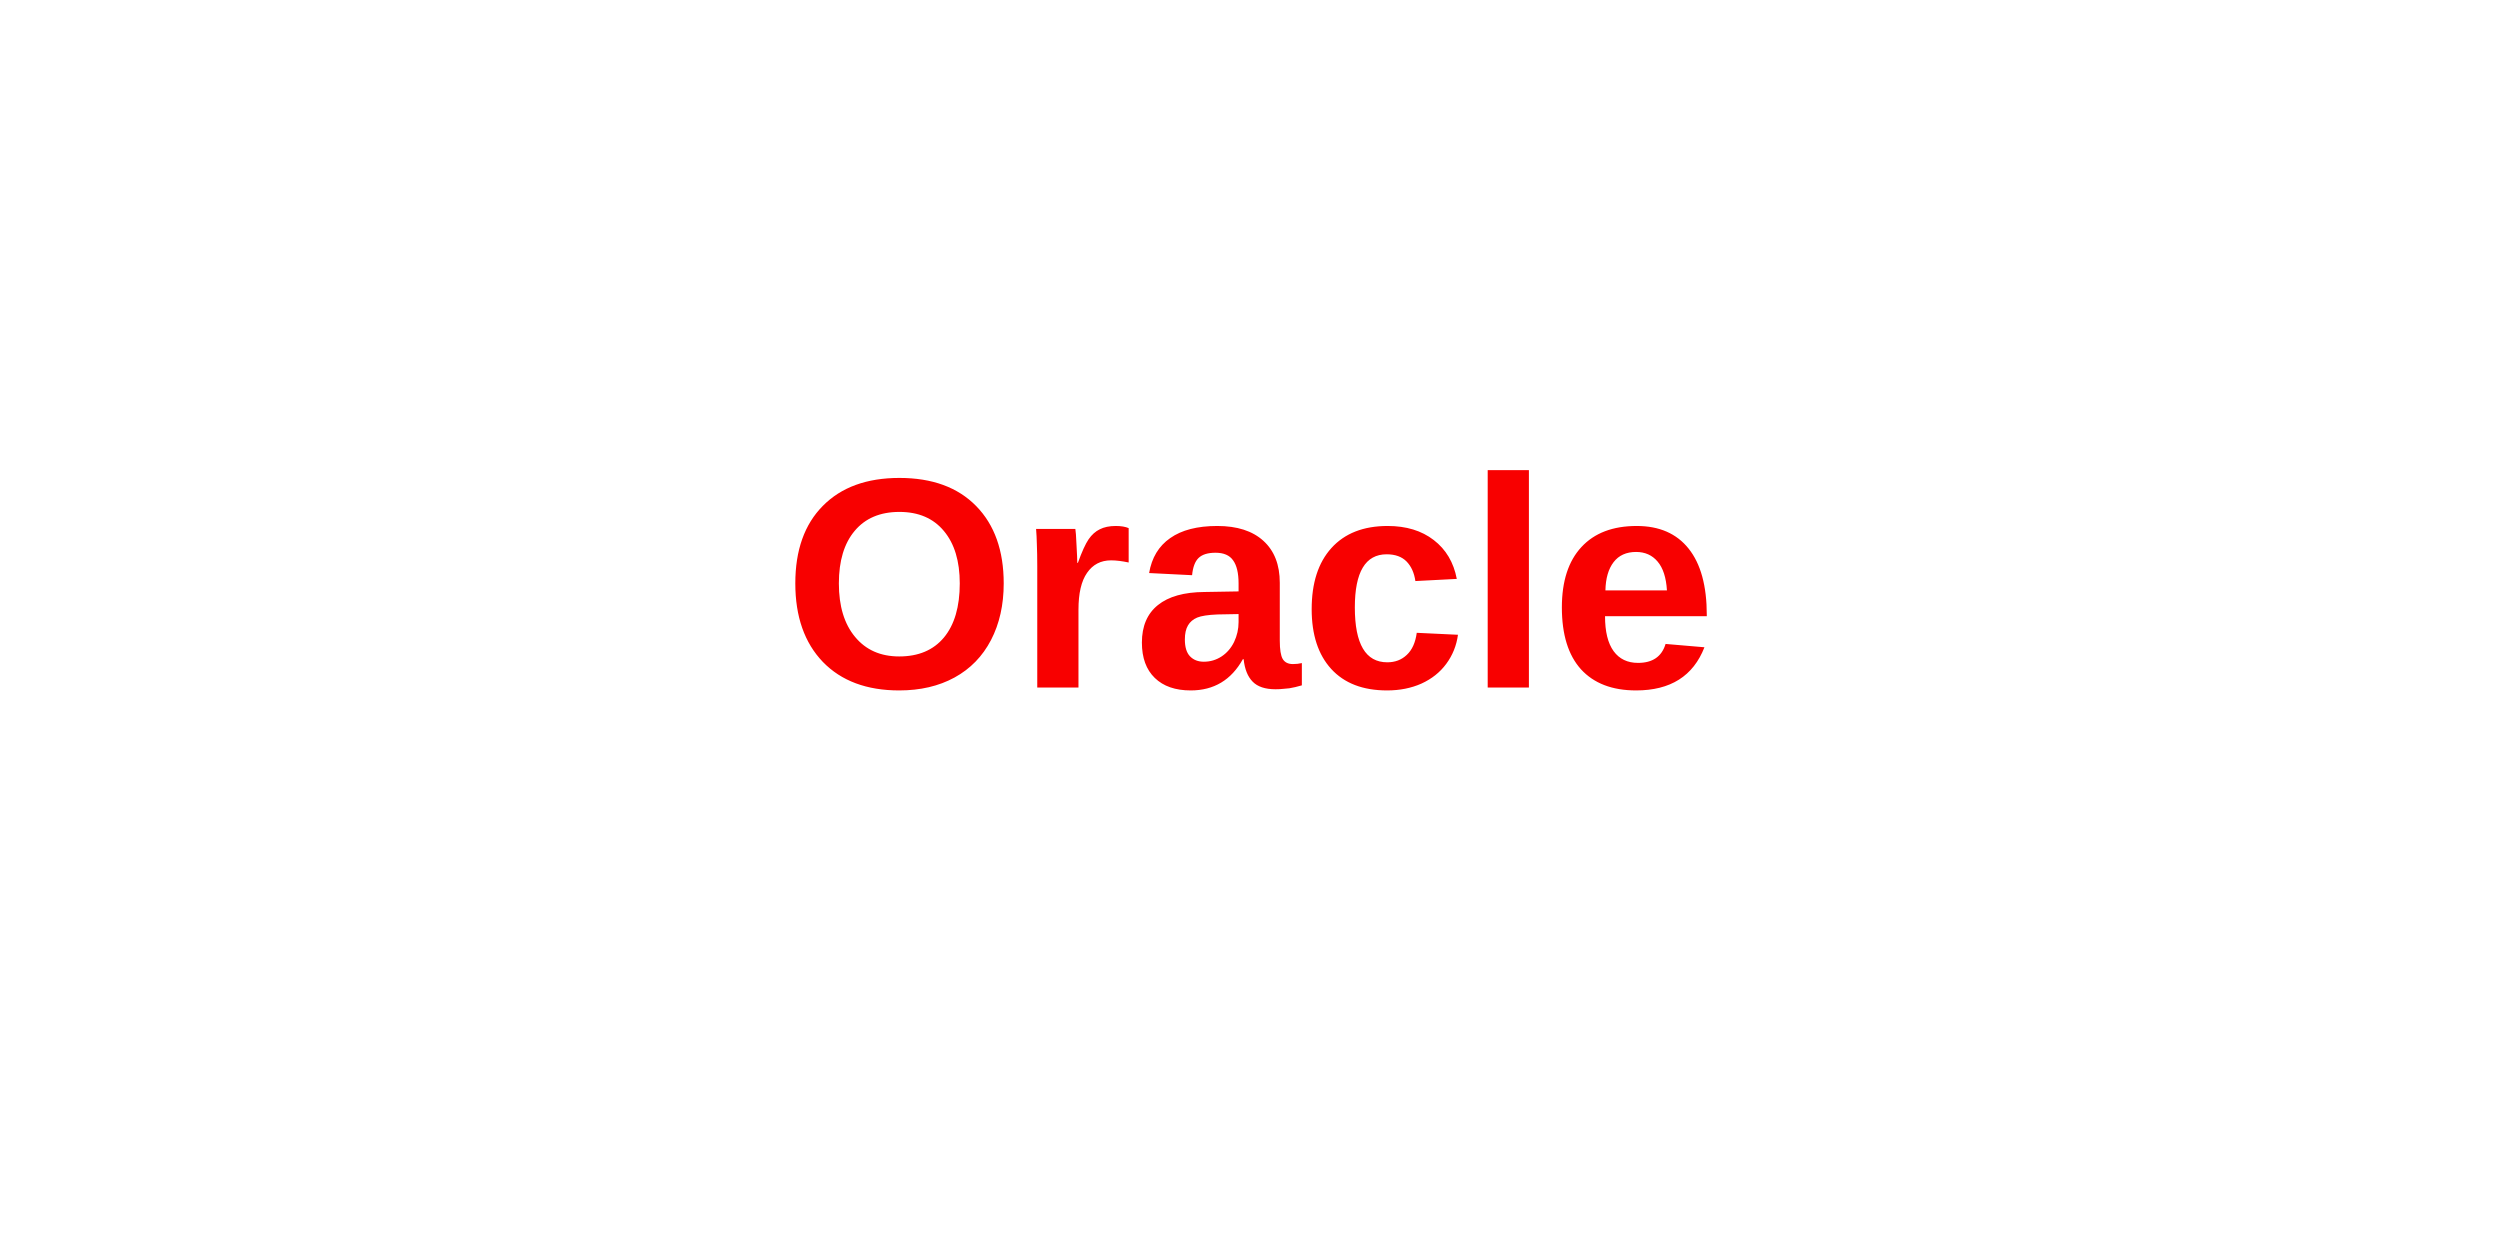
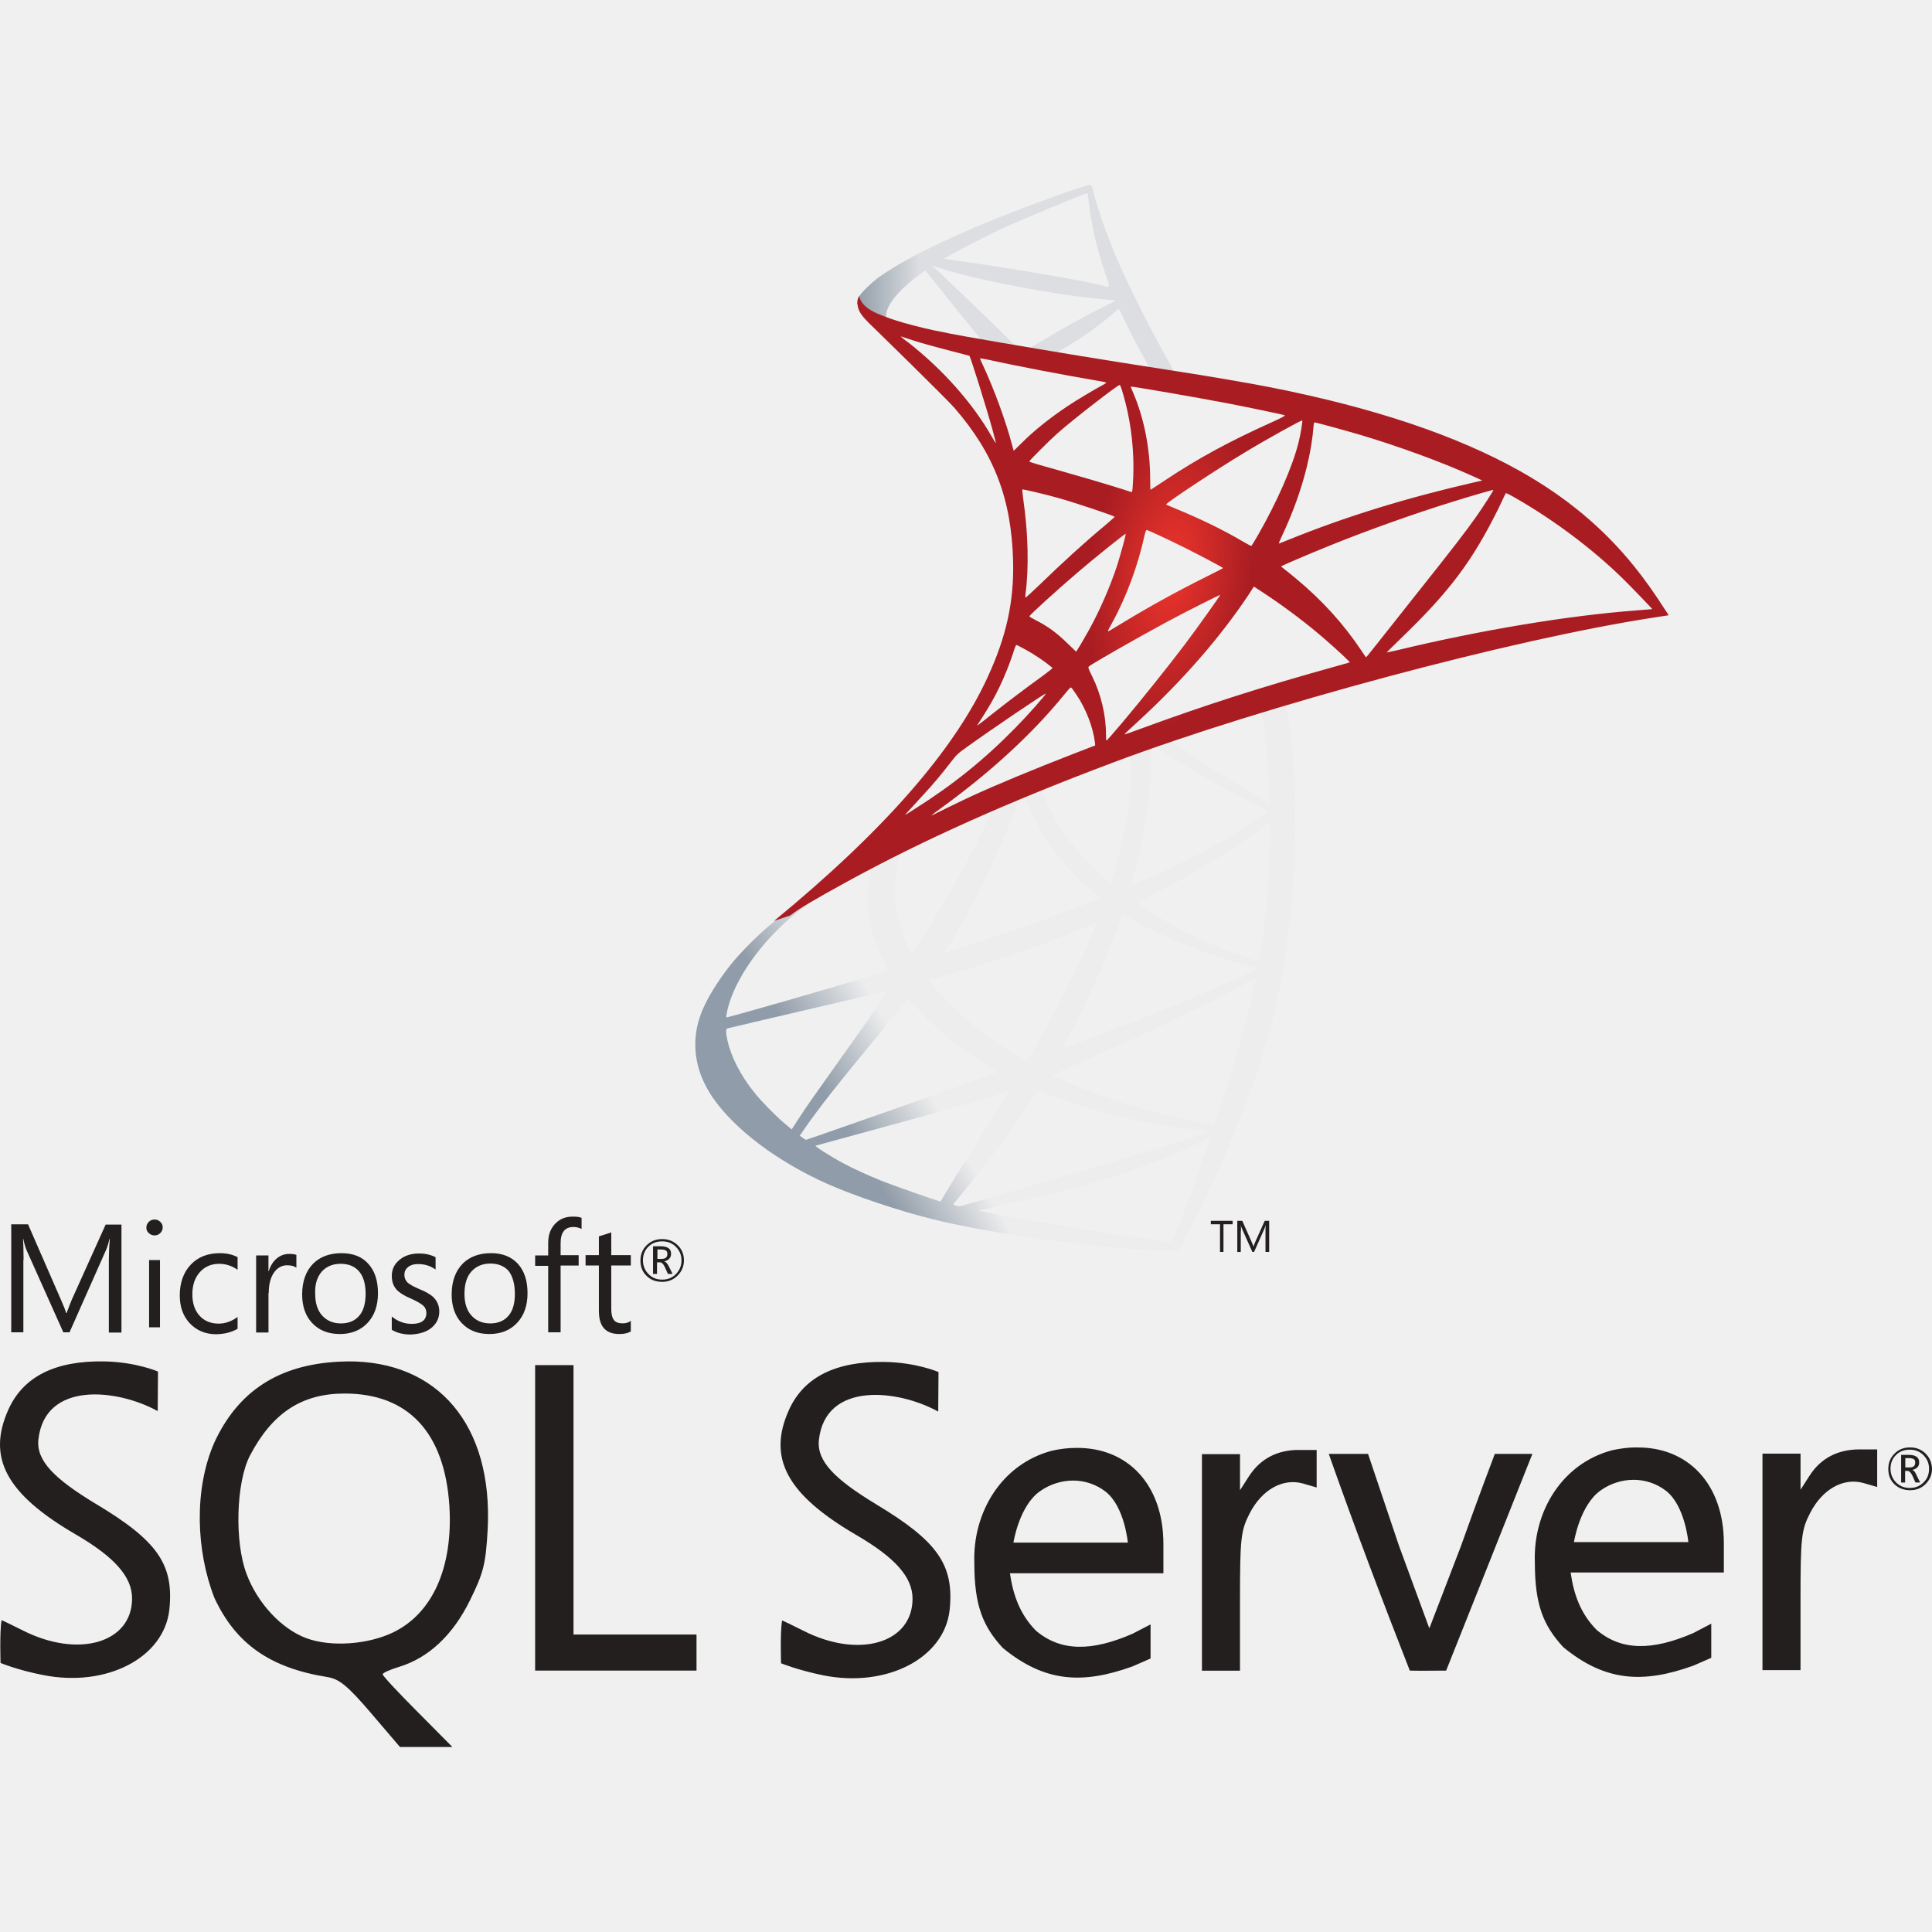
- <svg xmlns="http://www.w3.org/2000/svg" width="200" height="100" viewBox="0 0 200 100">
-   <rect width="200" height="100" fill="white" />
-   <text x="100" y="55" text-anchor="middle" font-family="Arial, sans-serif" font-size="24" font-weight="bold" fill="#F80000">Oracle</text>
+ <svg xmlns="http://www.w3.org/2000/svg" width="800px" height="800px" viewBox="0 -141.54 1478.201 1478.201">
+   <g transform="matrix(.569 0 0 .569 199.451 -82.735)">
+     <linearGradient id="a" gradientUnits="userSpaceOnUse" x1="-2901.952" y1="923.573" x2="-2061.249" y2="1420.331" gradientTransform="matrix(.1234 0 0 -.1234 1158.33 1550.273)">
+       <stop offset="0" stop-color="#909ca9" />
+       <stop offset="1" stop-color="#ededee" />
+     </linearGradient>
+     <path fill="url(#a)" d="M1410.773 814.195l-286.9 93.683-249.599 110.161-69.829 18.435c-17.784 16.916-36.431 34.049-56.599 51.397-22.119 19.082-42.72 36.433-58.553 49.008-17.564 13.88-43.587 39.902-56.814 56.38-19.735 24.721-35.348 50.96-42.071 71.13-11.928 36.433-6.07 73.297 16.916 107.346 29.492 43.369 88.261 87.606 156.785 117.749 34.916 15.4 93.683 35.132 137.92 46.19 73.512 18.651 215.771 38.819 294.054 41.857 15.828.65 37.082.65 37.947 0 1.737-1.088 13.881-24.289 27.979-53.129 48.142-98.238 82.838-190.402 101.703-269.119 11.276-47.706 20.166-111.246 26.019-186.492 1.521-21.036 2.169-91.514.868-115.37-1.953-39.033-5.423-70.692-10.84-101.703-.868-4.555-1.088-8.676-.652-8.892.865-.65 3.467-1.517 38.815-11.712l-7.153-16.912v-.005h.004zm-65.49 38.386c2.602 0 9.539 66.573 11.273 108.646.436 8.89.216 14.745-.216 14.745-1.733 0-36.649-20.599-61.583-36.212-21.687-13.663-62.888-40.988-69.393-46.192-2.173-1.517-1.957-1.733 15.828-7.807 30.14-10.194 101.706-33.18 104.091-33.18zm-146.161 48.143c1.953 0 6.937 2.816 18.865 10.191 44.671 27.974 105.393 61.805 131.415 73.083 8.022 3.469 8.887 2.166-9.542 14.746-39.468 26.889-88.697 53.344-148.983 80.018-10.624 4.771-19.514 8.456-19.73 8.456-.432 0 .865-5.418 2.598-11.925 14.53-54.001 22.772-108.647 23.208-152.452.216-21.687.216-21.687 2.169-22.334-.436.217-.22.217 0 .217zm-30.142 11.492c1.297 1.299.432 49.877-1.304 63.104-3.903 31.662-9.975 61.153-19.947 94.335-2.386 8.018-4.558 14.745-4.987 15.177-.872 1.083-30.581-27.975-40.339-39.251-16.916-19.518-30.141-39.035-39.9-58.117-4.988-9.759-12.793-28.84-12.144-29.492 3.469-2.385 117.753-46.622 118.621-45.756zm-141.826 55.731c.216 0 .432 0 .652.216.432.434 1.953 3.905 3.254 7.807 6.937 18.867 22.548 46.624 35.997 64.407 14.746 19.518 34.048 40.334 50.091 53.996 5.207 4.337 9.975 8.456 10.624 9.108 1.304 1.302 1.737 1.083-33.612 14.53-40.981 15.613-85.656 31.226-136.835 47.706a6825.474 6825.474 0 0 0-36.643 11.928c-1.955.652-1.303-.434 4.335-9.323 25.371-39.686 63.97-117.536 85.657-172.618 3.687-9.542 7.373-19.082 8.025-21.251.868-3.038 1.95-4.121 4.768-5.64 1.518-.43 3.038-.866 3.687-.866zm-43.367 17.999c.649.436-10.411 23.637-21.254 44.889-21.036 40.985-44.022 81.323-74.815 130.331-5.204 8.456-10.19 16.265-10.842 17.132-1.083 1.519-1.519 1.083-4.988-5.638-7.373-14.53-13.447-33.181-16.699-50.313-3.254-16.916-2.602-46.406 1.086-64.621 2.816-13.444 2.602-13.227 9.107-16.481 27.757-14.095 117.537-56.166 118.405-55.299zm374.073 15.182v9.107c0 48.359-5.204 114.716-12.797 163.077-1.301 8.456-2.389 15.393-2.602 15.613 0 0-6.288-1.733-13.661-3.905-32.527-10.193-67.875-25.156-99.754-42.718-21.038-11.494-51.612-30.363-50.743-31.231.213-.215 9.323-4.986 19.947-10.625 42.509-22.118 83.274-45.972 118.622-69.609 13.229-8.892 33.176-23.202 37.518-27.107l3.47-2.602zm-537.802 64.185c.867 0 .65 1.735-.651 9.542-.868 5.64-1.951 16.049-2.382 23.202-1.739 31.662 3.469 55.084 19.082 87.177 4.337 8.892 7.809 16.265 7.589 16.48-1.519 1.303-145.074 43.375-190.183 55.734-13.444 3.685-25.152 6.939-26.024 7.153-1.515.436-1.733.22-1.083-3.47 4.987-31.875 29.276-73.512 63.104-108.644 22.554-23.419 40.554-37.08 71.347-54.648 22.119-12.575 56.165-31.439 58.767-32.309.002-.217.218-.217.434-.217zm338.295 60.503c.216-.216 5.42 2.605 11.708 6.29 46.408 26.891 111.03 51.83 166.108 64.623l4.991 1.086-6.941 3.899c-28.84 16.049-123.606 55.515-220.538 91.732-14.098 5.202-27.975 10.409-30.581 11.492-2.602 1.083-4.988 1.735-4.988 1.519 0-.22 3.906-7.809 8.89-17.132 27.107-50.744 54.433-112.547 68.311-155.485 1.739-4.12 2.82-7.805 3.04-8.024zm-34.48 11.278c.22.221-1.517 4.771-3.687 9.975-18.865 45.756-43.59 95.636-75.249 151.583-8.022 14.314-14.746 25.808-14.966 25.808-.213 0-6.721-3.906-14.527-8.676-45.976-28.192-86.743-62.888-113.414-96.501l-3.905-4.771 19.732-5.422c70.696-19.298 130.762-40.116 190.4-65.704 8.459-3.471 15.4-6.292 15.616-6.292zm214.253 74.815s.217.217 0 0c.216 4.988-10.844 49.661-19.953 81.969-7.589 27.107-14.098 48.361-26.022 85.874-5.204 16.485-9.755 30.143-9.975 30.143-.216 0-1.517-.216-2.818-.647-64.405-11.714-122.089-27.977-176.303-49.661-15.182-6.074-36.866-15.833-38.167-16.916-.432-.438 12.58-6.506 29.06-13.663 98.669-43.154 201.024-92.164 236.153-113.196 4.119-2.603 7.373-3.903 8.025-3.903zm-494.646 16.916c.434.432-27.107 40.118-65.709 94.114-13.444 18.867-29.057 40.985-34.911 49.225-5.856 8.241-14.746 21.253-19.734 29.06l-9.112 14.096-9.759-8.24c-11.494-9.544-31.442-29.927-40.333-41.204-18.651-23.201-31.226-47.706-36.214-70.04-2.386-10.411-2.386-15.618-.22-16.265 3.252-.867 61.153-14.53 115.37-27.11 30.143-6.937 65.054-15.177 77.632-18.213 12.579-3.041 22.774-5.423 22.99-5.423zm27.756 10.626l6.937 7.806c31.231 34.914 63.108 60.724 101.708 83.272 6.941 3.906 12.144 7.373 11.708 7.594-1.514 1.083-134.016 48.136-195.385 69.389-34.478 12.143-62.888 21.901-63.102 21.901-.216 0-2.169-1.299-4.341-2.818l-3.901-2.82 6.288-9.106c20.383-29.493 45.976-61.803 101.707-129.028l38.381-46.19zm173.053 123.822c.213-.215 9.755 3.252 21.464 7.594 28.195 10.624 50.527 17.345 80.456 24.936 36.866 9.326 90.211 18.434 121.657 21.035 4.771.432 7.373.868 6.505 1.519-1.521.868-33.395 11.494-56.816 18.867-37.302 11.708-151.149 45.32-243.962 71.995-17.132 4.987-31.879 9.108-32.746 9.323-2.166.436-9.325-1.519-9.325-2.386 0-.431 5.204-7.153 11.494-14.527 31.225-37.3 62.238-78.935 88.044-118.403 7.154-10.846 13.229-19.736 13.229-19.953zm-38.17 1.087c.216.216-15.179 24.936-42.066 67.439-11.496 17.999-24.291 38.383-28.846 45.54-4.337 6.939-10.842 17.784-14.527 23.854l-6.29 11.061-3.252-.868c-7.809-2.169-62.672-21.471-77.202-27.325-18-7.157-36.649-15.829-50.529-23.202-17.346-9.326-39.03-23.206-37.297-23.637.433-.216 30.143-8.243 65.922-17.999 94.984-25.809 147.678-40.77 182.161-51.612 6.29-1.952 11.71-3.471 11.926-3.251zm269.985 63.318h.216c.868 2.171-34.26 99.755-47.06 130.547-2.815 6.939-3.896 8.677-5.417 8.456-3.687-.213-54.646-7.37-85.66-11.925-53.994-8.24-144.641-24.073-167.409-29.275l-5.204-1.083 32.307-7.378c69.396-15.613 102.791-24.069 136.619-34.478 42.722-13.011 85.011-29.276 127.729-49.225 6.722-3.037 12.361-5.422 13.879-5.639z" />
+     <linearGradient id="b" gradientUnits="userSpaceOnUse" x1="-2882.7" y1="10288.81" x2="-2206.249" y2="10288.81" gradientTransform="matrix(.1234 0 0 -.1234 1158.33 1550.273)">
+       <stop offset="0" stop-color="#939fab" />
+       <stop offset="1" stop-color="#dcdee1" />
+     </linearGradient>
+     <path fill="url(#b)" d="M1114.983 145.414c-4.771-.647-81.757 27.11-131.415 47.275-67.01 27.327-119.052 53.351-151.148 75.899-11.925 8.461-26.891 23.422-29.273 29.276-.867 2.169-1.303 4.771-1.303 7.373l29.06 27.541 69.175 22.119 164.594 29.493 188.228 32.312 1.953-16.264c-.649 0-1.085-.216-1.73-.216l-24.728-3.905-4.984-8.89c-25.59-45.107-53.781-101.056-70.261-138.789-12.793-29.276-24.938-63.102-31.662-87.391-3.687-14.746-4.119-15.613-6.501-15.829v-.005h-.005zm-3.474 11.063h.223c.213.214 1.081 6.29 1.95 13.442 3.683 30.364 10.411 59.635 21.035 91.297 8.022 23.855 8.022 22.555-1.301 19.734-22.119-6.07-121.221-23.202-193-33.177-11.494-1.519-21.253-3.036-21.253-3.252-.867-.867 51.827-28.41 75.031-39.25 29.709-13.665 111.246-47.711 117.315-48.794zm-209.047 97.15l8.461 2.816c45.97 15.616 161.551 37.736 225.31 42.94 7.154.651 13.229 1.303 13.442 1.303.216.216-5.852 3.469-13.661 7.154-30.79 15.397-64.621 34.264-88.042 48.794-6.937 4.335-13.229 7.807-14.094 7.807-.868 0-5.42-.868-10.191-1.519l-8.674-1.303-21.683-21.253c-38.167-37.08-68.094-65.704-79.588-76.549l-11.28-10.19zm-8.671 6.721l30.576 38.168c16.696 21.035 33.611 41.635 37.301 46.187 3.683 4.557 6.721 8.245 6.505 8.461-.868.65-44.236-7.809-67.226-13.011-23.637-5.423-33.395-8.025-47.924-12.577l-11.928-3.905v-3.038c.216-14.53 18.651-36.214 49.877-58.331l2.819-1.954zm259.791 52.046c.869 0 1.95 1.951 4.552 7.806 7.373 16.263 30.364 60.07 35.997 68.526 1.74 2.822 4.771 3.038-25.802-1.95-73.512-11.93-97.152-15.829-97.152-16.263 0-.216 2.169-1.735 4.988-3.254 22.771-12.575 45.756-28.624 66.142-45.756 4.988-4.121 9.542-8.024 10.407-8.676.216-.433.652-.649.868-.433z" />
+     <radialGradient id="c" cx="-14217.448" cy="7277.705" r="898.12" gradientTransform="matrix(-.1185 -.0178 -.036 .237 -198.955 -1314.415)" gradientUnits="userSpaceOnUse">
+       <stop offset="0" stop-color="#ee352c" />
+       <stop offset="1" stop-color="#a91d22" />
+     </radialGradient>
+     <path fill="url(#c)" d="M804.66 294.828s-4.768 7.593-.215 18.87c2.822 6.937 11.061 15.393 20.384 24.069 0 0 96.5 94.114 108.211 107.561 53.344 61.585 76.549 122.305 78.718 206.012 1.301 53.78-8.894 101.054-34.264 155.919-45.106 98.453-140.307 207.098-287.117 327.67l21.472-7.157c13.878-10.411 32.745-21.467 76.982-45.756 102.137-55.952 217.071-107.346 358.028-160.258 202.971-76.335 536.715-165.681 726.676-194.736l19.737-3.038-3.038-4.771c-17.345-26.891-29.276-43.587-43.59-61.369-41.633-51.612-92.157-93.463-153.964-128.161-85.007-47.489-194.956-84.571-334.173-112.112-26.239-5.207-83.923-15.181-130.763-22.337-99.321-15.393-163.51-26.021-234.203-38.165-25.37-4.339-63.323-10.843-88.478-16.263-13.011-2.822-37.947-8.676-57.464-15.398-15.613-6.075-38.168-12.147-42.939-30.58zm55.952 54.216c.214-.214 3.683 1.083 8.24 2.602 8.24 2.816 18.865 6.07 31.446 9.542a1599.47 1599.47 0 0 0 28.624 7.589c13.011 3.251 23.852 6.288 24.068 6.288 1.521 1.519 23.424 71.558 30.797 98.449 2.815 10.195 4.988 18.867 4.771 18.867-.223.22-2.605-3.469-5.423-8.456-25.373-44.673-65.491-89.995-111.899-126.428-6.069-4.333-10.624-8.237-10.624-8.453zm106.692 29.492c1.085 0 5.856.651 11.708 1.951 36.866 8.24 103.008 20.818 145.293 27.975 7.157 1.083 12.797 2.387 12.797 2.818 0 .436-2.605 1.951-5.859 3.688-7.153 3.685-35.997 20.815-45.536 27.322-24.073 16.047-45.756 33.395-61.371 49.008-6.288 6.29-11.712 11.494-11.712 11.494s-1.297-3.685-2.386-8.242c-7.802-30.143-24.069-74.816-38.815-106.258-2.386-4.986-4.339-9.541-4.339-9.973 0 .433 0 .217.22.217zm187.795 35.781c1.301.432 3.47 7.806 7.806 24.069 8.025 31.446 11.712 66.576 10.411 99.321-.436 9.108-.868 17.564-1.304 18.651l-.649 2.166-11.276-3.685c-23.204-7.373-60.935-18.435-93.245-27.541-18.436-4.988-33.395-9.542-33.395-9.975 0-1.303 26.891-28.192 38.383-38.383 21.898-19.303 81.316-65.275 83.269-64.623zm14.963 2.166c.652-.647 89.779 14.746 130.331 22.554 30.145 5.854 73.948 14.963 76.549 16.049 1.301.432-3.254 3.034-17.784 9.539-57.248 25.808-99.754 49.008-142.036 77.202-11.06 7.373-20.386 13.444-20.602 13.444-.216 0-.433-6.287-.433-13.878 0-41.201-8.241-82.838-23.424-117.968-1.517-3.47-2.818-6.722-2.601-6.942zm230.516 45.542c.652.65-2.169 18.217-4.771 28.624-7.806 32.312-28.84 80.24-54.643 125.343-4.558 8.024-8.677 14.53-9.114 14.746-.429.216-6.285-3.038-13.009-6.941-25.154-14.746-53.778-28.624-85.007-41.637-8.671-3.685-16.263-6.723-16.48-7.153-1.521-1.303 68.308-47.493 105.174-69.612 29.276-17.781 76.982-44.239 77.85-43.37zm16.48 2.601c1.953 0 41.421 10.844 62.019 16.916 50.963 15.181 109.512 36.648 147.679 53.996l15.828 7.159-11.056 2.6c-93.245 21.467-173.049 46.192-250.034 77.418-6.289 2.602-11.928 4.771-12.357 4.771-.436 0 1.733-4.987 4.552-11.061 23.204-49.225 38.167-100.62 41.85-144.427.221-4.121.867-7.372 1.519-7.372zm-392.938 90.213c.649-.652 30.793 6.506 47.057 11.056 24.721 6.942 77.198 24.505 77.198 25.808 0 .216-5.853 5.204-12.79 11.278-28.408 23.637-55.734 48.572-88.481 80.234-9.759 9.328-17.997 16.917-18.429 16.917-.436 0-.649-1.304-.436-3.038 4.987-36.433 3.906-83.272-3.034-130.763-.653-6.074-1.302-11.276-1.085-11.492zm633.433.652c.429.431-13.881 22.984-22.988 35.777-13.009 18.649-32.098 43.375-75.252 97.588-22.765 28.622-48.358 60.936-56.812 71.778-8.678 10.842-15.831 19.948-16.051 19.948-.216 0-3.031-3.901-6.069-8.671-24.289-36.433-53.349-68.311-87.829-96.935-6.505-5.423-13.658-11.278-16.044-13.013-2.386-1.734-4.339-3.469-4.339-3.685 0-.649 36.862-16.483 64.841-27.757 49.01-19.952 115.794-43.805 165.892-59.203 26.24-8.239 54.215-16.263 54.651-15.827zm16.696 4.334c.865-.215 6.072 2.387 12.361 6.07 52.697 30.143 104.305 68.962 145.077 108.864 11.492 11.278 39.9 40.77 39.464 40.986 0 0-9.975.867-21.683 1.733-91.296 6.942-208.178 26.239-320.511 53.345-7.589 1.733-14.31 3.252-14.746 3.252-.429 0 8.025-8.456 18.653-18.647 65.922-63.538 96.067-103.656 131.628-175.22 4.986-10.623 9.325-19.731 9.757-20.383-.216 0-.216 0 0 0zm-482.936 49.446c3.038.647 31.229 13.88 52.48 24.503 19.517 9.755 48.794 25.372 50.311 26.671.216.216-10.195 5.638-22.984 11.928-40.772 20.384-75.684 39.682-112.118 61.802-10.408 6.29-19.082 11.497-19.298 11.497-.868 0-.652-.872 5.204-11.497 19.518-35.561 35.129-78.065 44.023-119.486.864-3.252 1.733-5.418 2.382-5.418zm-28.192 5.202c.652.652-6.721 27.323-11.273 41.853-8.894 27.541-23.856 62.02-38.383 88.043-3.474 6.069-8.677 14.961-11.496 19.948l-5.42 8.674-12.144-11.707c-14.094-13.663-25.59-22.12-40.333-29.712-5.859-3.033-10.411-5.638-10.411-6.069 0-1.735 37.082-35.347 65.49-59.635 20.383-17.566 63.321-52.045 63.97-51.395zm172.404 70.913l10.627 6.937c24.282 15.833 52.906 36.866 74.813 55.298 12.357 10.19 36.21 31.662 40.985 36.866l2.598 2.822-17.561 4.986c-99.321 27.538-176.087 52.043-265.649 85.007-9.975 3.685-18.433 6.721-19.085 6.721-1.297 0-2.385 1.083 19.954-19.519 57.251-52.691 107.992-110.812 145.726-167.411l7.592-11.707zm-45.324 11.276c.432.432-29.276 42.284-47.06 65.922-21.251 28.192-58.985 75.465-85.007 106.256-10.84 12.797-20.163 23.422-20.599 23.64-.652.216-.868-3.036-.868-8.024 0-26.242-6.721-54.216-18.433-78.068-4.988-9.975-5.856-12.361-4.768-13.444 4.119-3.688 67.223-39.686 107.123-61.153 26.89-14.312 68.956-35.563 69.612-35.129zm-274.107 67.225c.652 0 5.64 2.6 11.279 5.638 13.878 7.589 26.239 16.046 37.298 25.156.432.432-5.204 4.988-12.577 10.406-20.602 14.746-51.828 38.385-70.041 52.915-19.088 15.18-19.734 15.613-17.568 12.361 14.314-21.903 21.467-34.264 29.06-50.093 6.721-14.094 13.442-30.793 18.213-45.323 1.734-6.289 3.904-11.06 4.336-11.06zm73.083 57.248c1.081-.214 2.386 1.735 8.238 10.411 12.361 18.429 21.903 43.154 24.292 63.104l.429 4.339-29.705 11.494c-53.133 20.599-102.139 40.985-135.322 56.162-9.322 4.339-25.587 12.144-36.211 17.352-10.627 5.418-19.301 9.539-19.301 9.323s6.721-5.204 14.961-11.278c64.844-47.055 121.007-98.669 163.076-150.279 4.555-5.423 8.677-10.411 9.107-10.627l.436-.001zm-33.612 8.242c.868.867-23.853 28.84-40.768 45.971-41.853 42.723-83.273 76.12-134.669 108.649-6.505 4.119-12.359 7.804-13.011 8.24-1.519.867.432-1.303 22.986-25.808 14.314-15.397 25.155-28.408 37.516-44.453 8.24-10.624 9.759-12.143 21.688-20.604 31.878-22.987 105.39-72.864 106.258-71.995z" />
+   </g>
+   <path fill="#231F1F" d="M265.747 900.102c-2.276 0-4.553.217-6.809.217-45.975 2.45-76.983 22.683-95.113 62.195-15.506 35.735-13.813 82.446.174 118.4 16.265 35.131 42.547 53.672 86.416 60.675 9.282 1.52 15.506 6.616 33.483 27.606l22.12 25.915h40.118l-26.676-26.892c-14.746-14.745-26.673-27.584-26.673-28.712 0-1.127 5.641-3.599 12.469-5.68 22.51-6.812 41.203-24.202 54.279-50.854 10.583-21.402 12.102-28.018 13.619-54.646 3.969-79.26-37.82-128.813-107.409-128.247l.002.023zm35.173 207.27c-19.517 9.453-47.857 11.34-66.356 4.553-19.127-7.025-37.646-26.889-45.975-49.377-9.259-24.591-7.937-69.956 2.646-90.386 17.023-32.528 39.534-47.49 72.43-47.49 48.792 0 76.549 29.884 80.171 86.048 2.863 46.885-12.838 82.058-42.895 96.632l-.021.02zm693.025-139.568c-16.828 0-29.709 6.811-38.385 20.231l-6.809 10.627v-27.628h-29.123v165.678h29.104v-52.956c0-48.424.604-54.084 7.371-67.335 9.326-18.172 25.371-27.234 40.879-22.897l10.408 3.036v-28.712h-13.445v-.044zm-171.098-1.519c-5.705 0-11.756.76-17.781 2.084-38.971 10.19-60.938 47.489-59.594 85.873 0 32.139 6.244 48.206 21.752 65.057 31.77 26.065 60.502 28.146 99.275 14.161 6.615-2.819 13.814-6.072 13.814-6.072v-26.065l-13.814 7.156c-31.379 13.661-55.016 13.661-73.949-2.43-12.076-12.296-17.391-27.042-19.84-43.868h117.426v-22.339c0-45.539-27.41-74.294-67.313-73.557h.024zm-47.492 72.647s4.338-28.407 20.428-39.554c7.744-5.466 16.633-8.11 25.328-8.11 8.719 0 17.414 2.818 24.592 8.306 14.748 11.341 17.219 39.143 17.219 39.143h-87.566v.215h-.001zm-702.111-29.881c-31.573-19.128-45.582-32.921-43.869-49.185 4.9-44.997 60.503-38.773 91.295-21.749l.219-30.272s-17.024-7.373-41.421-7.764c-37.429-.564-61.63 11.709-72.97 36.691-16.656 36.865-1.908 64.665 51.396 95.677 29.925 17.412 43.152 32.528 43.152 49.008 0 34.047-41.05 45.931-83.401 24.57-8.716-4.337-16.09-7.959-16.48-7.959-1.519 9.651-.736 32.745-.736 32.745s13.012 5.466 32.527 9.236c48.4 9.65 92.445-13.054 96.608-49.919 3.622-34.609-8.893-52.761-56.318-81.104l-.002.025zm1178.454-43.155c-5.682 0-11.711.78-18 2.103-38.924 10.192-60.85 47.492-59.354 85.876 0 32.095 6.225 48.011 21.729 64.838 31.771 26.089 60.504 28.191 99.473 14.184 6.592-2.818 13.77-6.026 13.77-6.026v-26.109l-13.791 7.197c-31.443 13.619-55.082 13.619-73.947-2.471-12.145-12.274-17.414-26.847-19.865-43.871h117.232v-22.336c0-45.321-27.412-74.099-67.313-73.339l.066-.046zm-47.492 72.646s4.381-28.365 20.449-39.729c7.721-5.485 16.611-8.132 25.307-8.132 8.674 0 17.414 2.819 24.594 8.327 14.746 11.342 17.219 39.338 17.219 39.338h-87.545l-.024.196zm-533.809-29.123c-31.573-19.083-45.54-32.92-43.848-49.185 4.9-45.02 60.504-38.773 91.296-21.749l.218-30.272s-17.024-7.374-41.421-7.722c-37.429-.563-61.63 11.711-72.991 36.692-16.633 36.864-1.692 64.666 51.437 95.677 29.884 17.393 43.111 32.312 43.111 48.792 0 34.047-41.029 46.126-83.381 24.569-8.674-4.337-16.046-7.916-16.48-7.916-1.519 9.649-.736 32.746-.736 32.746s12.858 5.27 32.31 9.237c48.445 9.672 92.51-13.012 96.653-49.877 3.6-34.437-8.891-52.587-56.167-80.952v-.04zm752.421-42.005c-16.828 0-29.859 6.829-38.383 20.254l-6.811 10.582v-27.583h-29.123V1136.3h29.102v-52.954c0-48.403.584-54.085 7.375-67.313 9.324-18.15 25.369-27.235 40.875-22.878l10.408 3.035v-28.775h-13.443zm-984.021 41.05V902.941h-29.361v233.728h123.478v-27.604h-94.116v-100.601zm679.015 32.896l-24.201 62.975-23.27-63.322-23.637-70.173h-30.055c19.475 55.212 40.658 111.376 62.02 165.829 9.26.216 18.541 0 27.799 0l32.682-82.058 33.287-83.75h-28.732s-12.688 33.266-25.914 70.521l.021-.022zM506.455 839.251c4.728 0 8.674-1.516 11.927-4.769 3.208-3.211 4.9-6.984 4.9-11.711 0-4.728-1.692-8.675-4.9-11.711-3.253-3.035-7.005-4.555-11.711-4.555-4.769 0-8.717 1.52-11.927 4.728-3.252 3.211-4.727 7.158-4.727 11.712 0 4.771 1.519 8.716 4.727 11.711 3.037 3.034 6.984 4.553 11.711 4.553v.042zm-10.408-26.889c2.818-2.818 6.245-4.121 10.625-4.121 4.121 0 7.548 1.303 10.411 4.121 2.819 2.819 4.337 6.245 4.337 10.409 0 4.163-1.518 7.764-4.337 10.582-2.862 2.817-6.29 4.163-10.411 4.163-4.185 0-7.59-1.301-10.408-4.163-2.819-2.818-4.337-6.419-4.337-10.582 0-4.164 1.301-7.589 4.12-10.409zm7.003 11.928h1.908c1.346 0 2.668 1.3 3.795 3.773l2.279 5.116h3.577l-2.818-5.683c-1.149-2.275-2.276-3.598-3.6-3.969 1.67-.39 2.992-.953 3.947-2.082.952-.974 1.3-2.298 1.3-3.795 0-1.734-.542-3.034-1.69-3.989-1.302-1.084-3.384-1.669-6.074-1.669h-6.026v21.187h3.035v-8.891l.367.002zm0-9.846h2.647c1.908 0 3.253.39 3.99.953.716.564.911 1.303.911 2.646 0 2.45-1.52 3.601-4.337 3.601h-3.252v-7.2h.041zm-485.018 7.958c0-7.373-.216-12.858-.39-16.09h.174c.758 3.814 1.691 6.657 2.45 8.543l28.19 62.975h4.728l28.19-63.538c.761-1.733 1.52-4.337 2.452-7.959h.216c-.563 6.29-.758 11.754-.758 16.112v55.581h9.648v-82.622h-12.1L54.919 852.87c-.955 2.276-2.278 5.683-3.969 10.193h-.392c-.563-2.234-1.886-5.639-3.772-9.803l-25.33-58.053H8.598v82.621h9.281v-55.385l.153-.041zm96.045.154h8.329v51.458h-8.329v-51.458zm4.164-18.868c1.736 0 3.21-.587 4.337-1.734 1.15-1.129 1.91-2.603 1.91-4.337 0-1.692-.565-3.211-1.887-4.337-1.171-1.15-2.668-1.737-4.381-1.737-1.69 0-3.208.587-4.338 1.737-1.146 1.126-1.907 2.645-1.907 4.337 0 1.887.586 3.208 1.907 4.337 1.304 1.147 2.647 1.734 4.338 1.734h.021zm63.54 71.455v-9.066c-4.555 3.405-9.456 5.098-14.53 5.098-6.07 0-10.995-2.081-14.595-6.07-3.577-3.947-5.485-9.436-5.485-16.266 0-7.156 1.908-12.84 5.854-17.177 3.795-4.163 8.719-6.245 14.748-6.245 4.922 0 9.647 1.52 14.009 4.557v-9.65c-3.968-2.082-8.5-3.037-13.619-3.037-9.456 0-16.827 3.037-22.335 8.894-5.466 5.854-8.285 13.813-8.285 23.42 0 8.543 2.45 15.722 7.548 21.209 5.312 5.637 12.102 8.5 20.428 8.5 6.438-.178 11.707-1.523 16.262-4.167zm23.831-27.433c0-6.788 1.518-12.273 4.337-16.049 2.647-3.403 5.855-5.116 9.65-5.116 3.21 0 5.486.585 7.155 1.908v-9.846c-1.3-.563-3.187-.758-5.637-.758-3.405 0-6.439 1.146-9.107 3.253-2.819 2.231-5.074 5.638-6.397 9.975h-.216v-12.08h-9.433v58.985h9.454V847.71h.194zm54.279 31.443c8.892 0 16.048-2.863 21.36-8.543 5.29-5.641 7.936-13.229 7.936-22.686 0-9.647-2.427-17.021-7.372-22.51-4.9-5.483-11.711-8.132-20.603-8.132s-16.048 2.647-21.36 7.764c-5.681 5.641-8.674 13.599-8.674 23.813 0 8.891 2.429 16.265 7.548 21.751 5.29 5.68 12.295 8.521 21.165 8.521v.022zm-13.445-48.055c3.6-3.795 8.329-5.683 14.182-5.683 6.074 0 10.627 1.888 14.01 5.683 3.404 3.969 5.097 9.63 5.097 17.197 0 7.198-1.519 12.859-4.729 16.654-3.208 3.969-7.936 6.071-14.183 6.071-6.071 0-10.777-2.104-14.377-6.071-3.577-3.99-5.291-9.456-5.291-16.654-.368-7.156 1.519-13.01 5.291-17.197zm84.141 42.916c3.599-3.208 5.509-7.155 5.509-12.102 0-4.337-1.52-7.936-4.338-10.777-2.3-2.275-5.854-4.337-10.994-6.419-4.556-1.906-7.374-3.6-8.893-4.923-1.517-1.517-2.45-3.402-2.45-6.071 0-2.45.955-4.337 2.821-5.855 1.908-1.516 4.337-2.253 7.59-2.253 5.096 0 9.454 1.343 13.443 4.185v-9.456c-3.816-1.906-7.958-2.817-12.686-2.817-6.071 0-11.189 1.671-14.964 4.899-3.969 3.212-5.854 7.375-5.854 12.274 0 4.337 1.3 7.938 3.771 10.582 2.082 2.256 5.641 4.556 10.583 6.614 4.729 2.083 7.938 3.968 9.65 5.485 1.691 1.52 2.45 3.405 2.45 5.641 0 5.506-3.772 8.349-11.146 8.349-5.682 0-10.776-1.866-15.333-5.638v10.189c4.121 2.475 9.066 3.601 14.53 3.601 7.005-.368 12.49-2.081 16.264-5.486l.047-.022zm45.019-56.73c-8.893 0-16.048 2.647-21.361 7.764-5.638 5.641-8.674 13.599-8.674 23.813 0 8.891 2.452 16.265 7.547 21.751 5.313 5.68 12.295 8.521 21.187 8.521 9.107 0 16.048-2.861 21.36-8.545 5.313-5.637 7.958-13.227 7.958-22.683 0-9.65-2.472-17.022-7.374-22.509-5.115-5.487-11.927-8.133-20.601-8.133l-.042.021zm18.345 31.012c0 7.198-1.518 12.859-4.727 16.654-3.21 3.969-7.938 6.071-14.184 6.071-6.074 0-10.778-2.104-14.379-6.071-3.577-3.99-5.29-9.456-5.29-16.654 0-7.59 1.888-13.444 5.683-17.393 3.576-3.773 8.306-5.682 14.182-5.682 5.854 0 10.561 1.907 13.964 5.682 3.037 4.163 4.729 9.824 4.729 17.393h.022zm25.547 29.513h9.433v-51.068h13.813v-7.938H428.93v-9.108c0-8.282 3.208-12.446 9.845-12.446 2.234 0 4.511.563 6.203 1.518v-8.521c-1.692-.759-3.969-.932-6.812-.932-5.095 0-9.258 1.519-12.664 4.727-3.969 3.773-6.071 8.674-6.071 15.312v9.672h-9.978v7.936h9.978v50.876l.067-.028zm38.75-16.091c0 11.538 5.098 17.414 15.506 17.414 3.774 0 6.614-.606 8.891-1.951v-8.11c-1.734 1.302-3.795 1.91-6.071 1.91-3.208 0-5.464-.762-6.788-2.475-1.345-1.689-2.103-4.554-2.103-8.501v-33.286h14.961v-7.938h-14.961v-17.39c-3.253 1.127-6.44 2.082-9.456 3.034v14.355h-10.192v7.938h10.192v34.979l.021.021zm1014.88 108.73c-3.209-3.034-7.004-4.553-11.709-4.553-4.77 0-8.719 1.519-11.928 4.771-3.209 3.188-4.729 7.155-4.729 11.711 0 4.728 1.52 8.675 4.705 11.709 3.211 3.036 7.156 4.556 11.928 4.556 4.705 0 8.674-1.52 11.928-4.729 3.188-3.253 4.879-7.004 4.879-11.709-.174-4.771-1.887-8.719-5.096-11.754l.022-.002zm-1.517 22.338c-2.82 2.818-6.246 4.119-10.41 4.119-4.119 0-7.545-1.301-10.408-4.119-2.818-2.863-4.338-6.441-4.338-10.627 0-4.121 1.301-7.545 4.164-10.408 2.818-2.817 6.225-4.121 10.582-4.121 4.121 0 7.549 1.304 10.41 4.121 2.818 2.863 4.336 6.287 4.336 10.408 0 4.382-1.301 7.764-4.336 10.627zm-8.502-9.651c1.691-.39 3.037-1.149 3.969-2.081.955-.977 1.303-2.301 1.303-3.815 0-1.692-.543-3.037-1.691-3.969-1.301-1.085-3.404-1.671-6.07-1.671h-6.029v21.164h3.037v-8.891h1.885c1.303 0 2.604 1.3 3.773 3.773l2.254 5.096h3.602l-2.818-5.683c-.977-2.472-2.105-3.601-3.252-3.97l.037.047zm-2.082-1.907h-3.252v-7.155h2.668c1.887 0 3.209.345 3.969.932.758.563.932 1.301.932 2.646 0 2.45-1.518 3.579-4.336 3.579l.019-.002zM933.443 816.353h2.646v-21.187h7.002v-2.646h-16.652v2.646h7.006v21.187h-.002zm16.047-15.917c0-2.062 0-3.753-.152-4.705.174 1.126.564 1.887.738 2.45l8.133 18.172h1.301l8.152-18.347c.219-.563.393-1.301.76-2.275-.174 1.887-.174 3.401-.174 4.553v16.048h2.82V792.52h-3.406l-7.371 16.438c-.174.587-.762 1.734-1.129 3.037h-.217c-.152-.761-.541-1.519-1.084-2.818l-7.373-16.655h-3.816v23.854h2.666v-15.917l.152-.023z" />
</svg>
